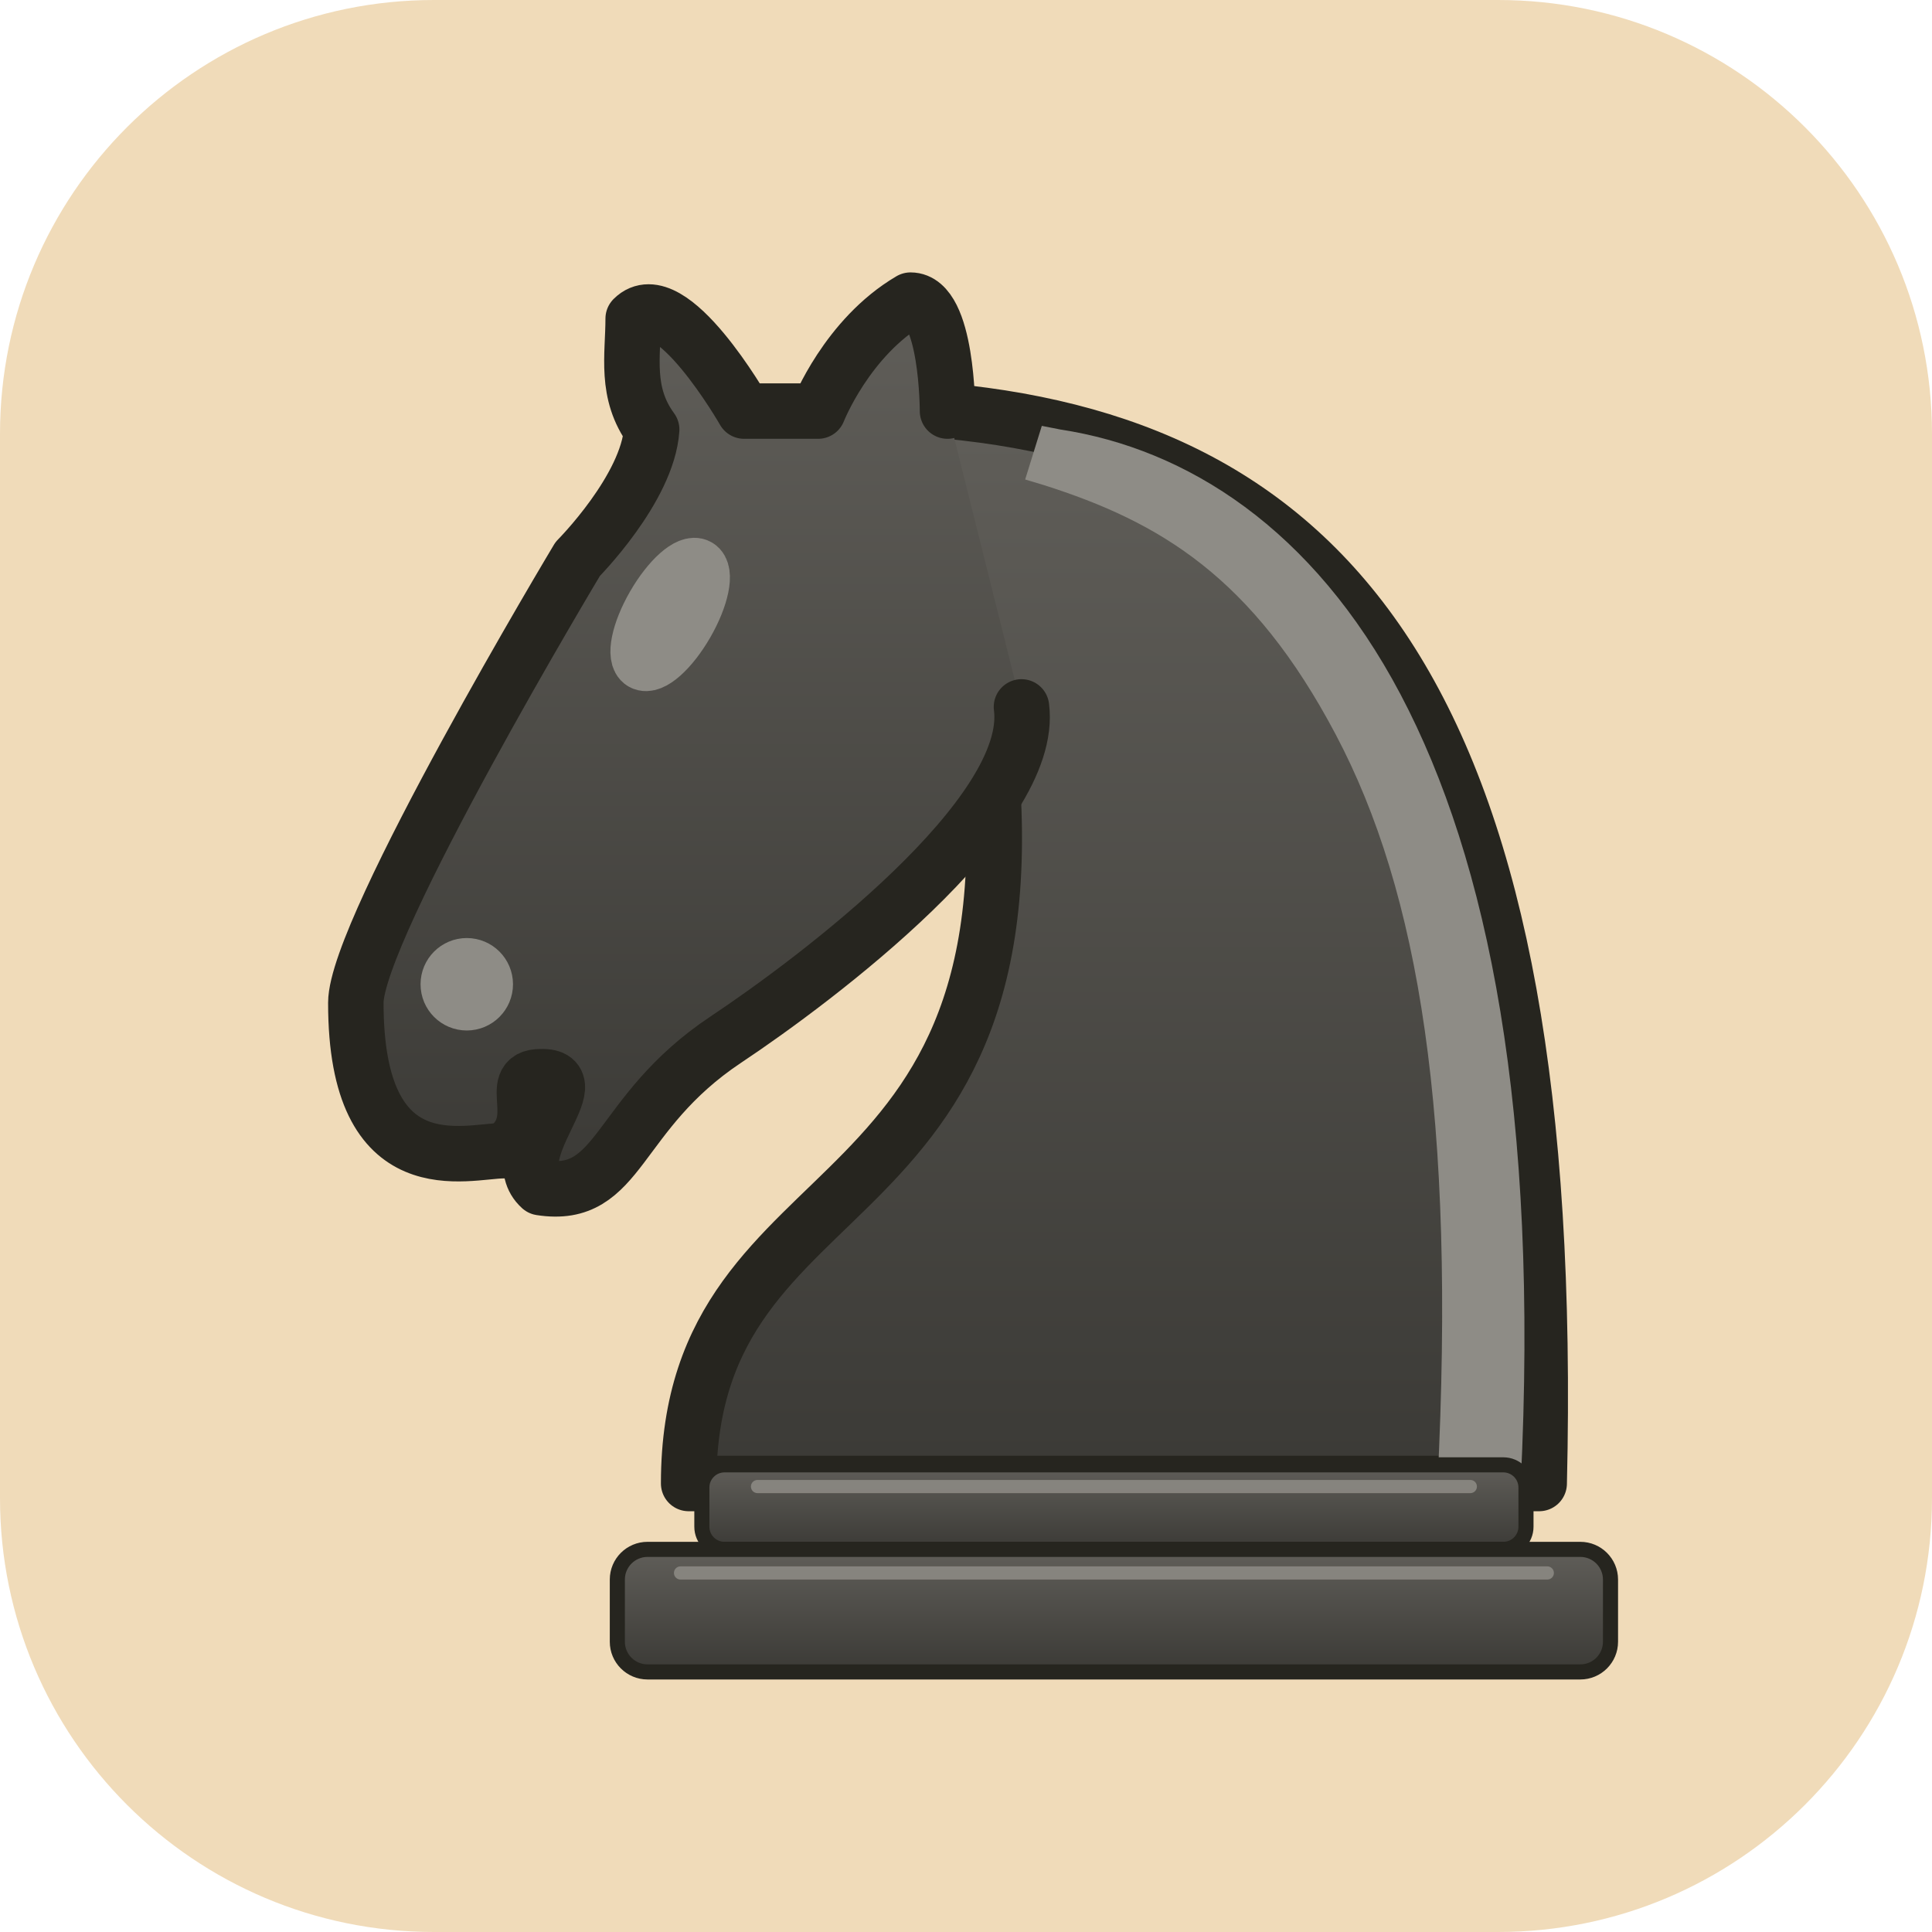
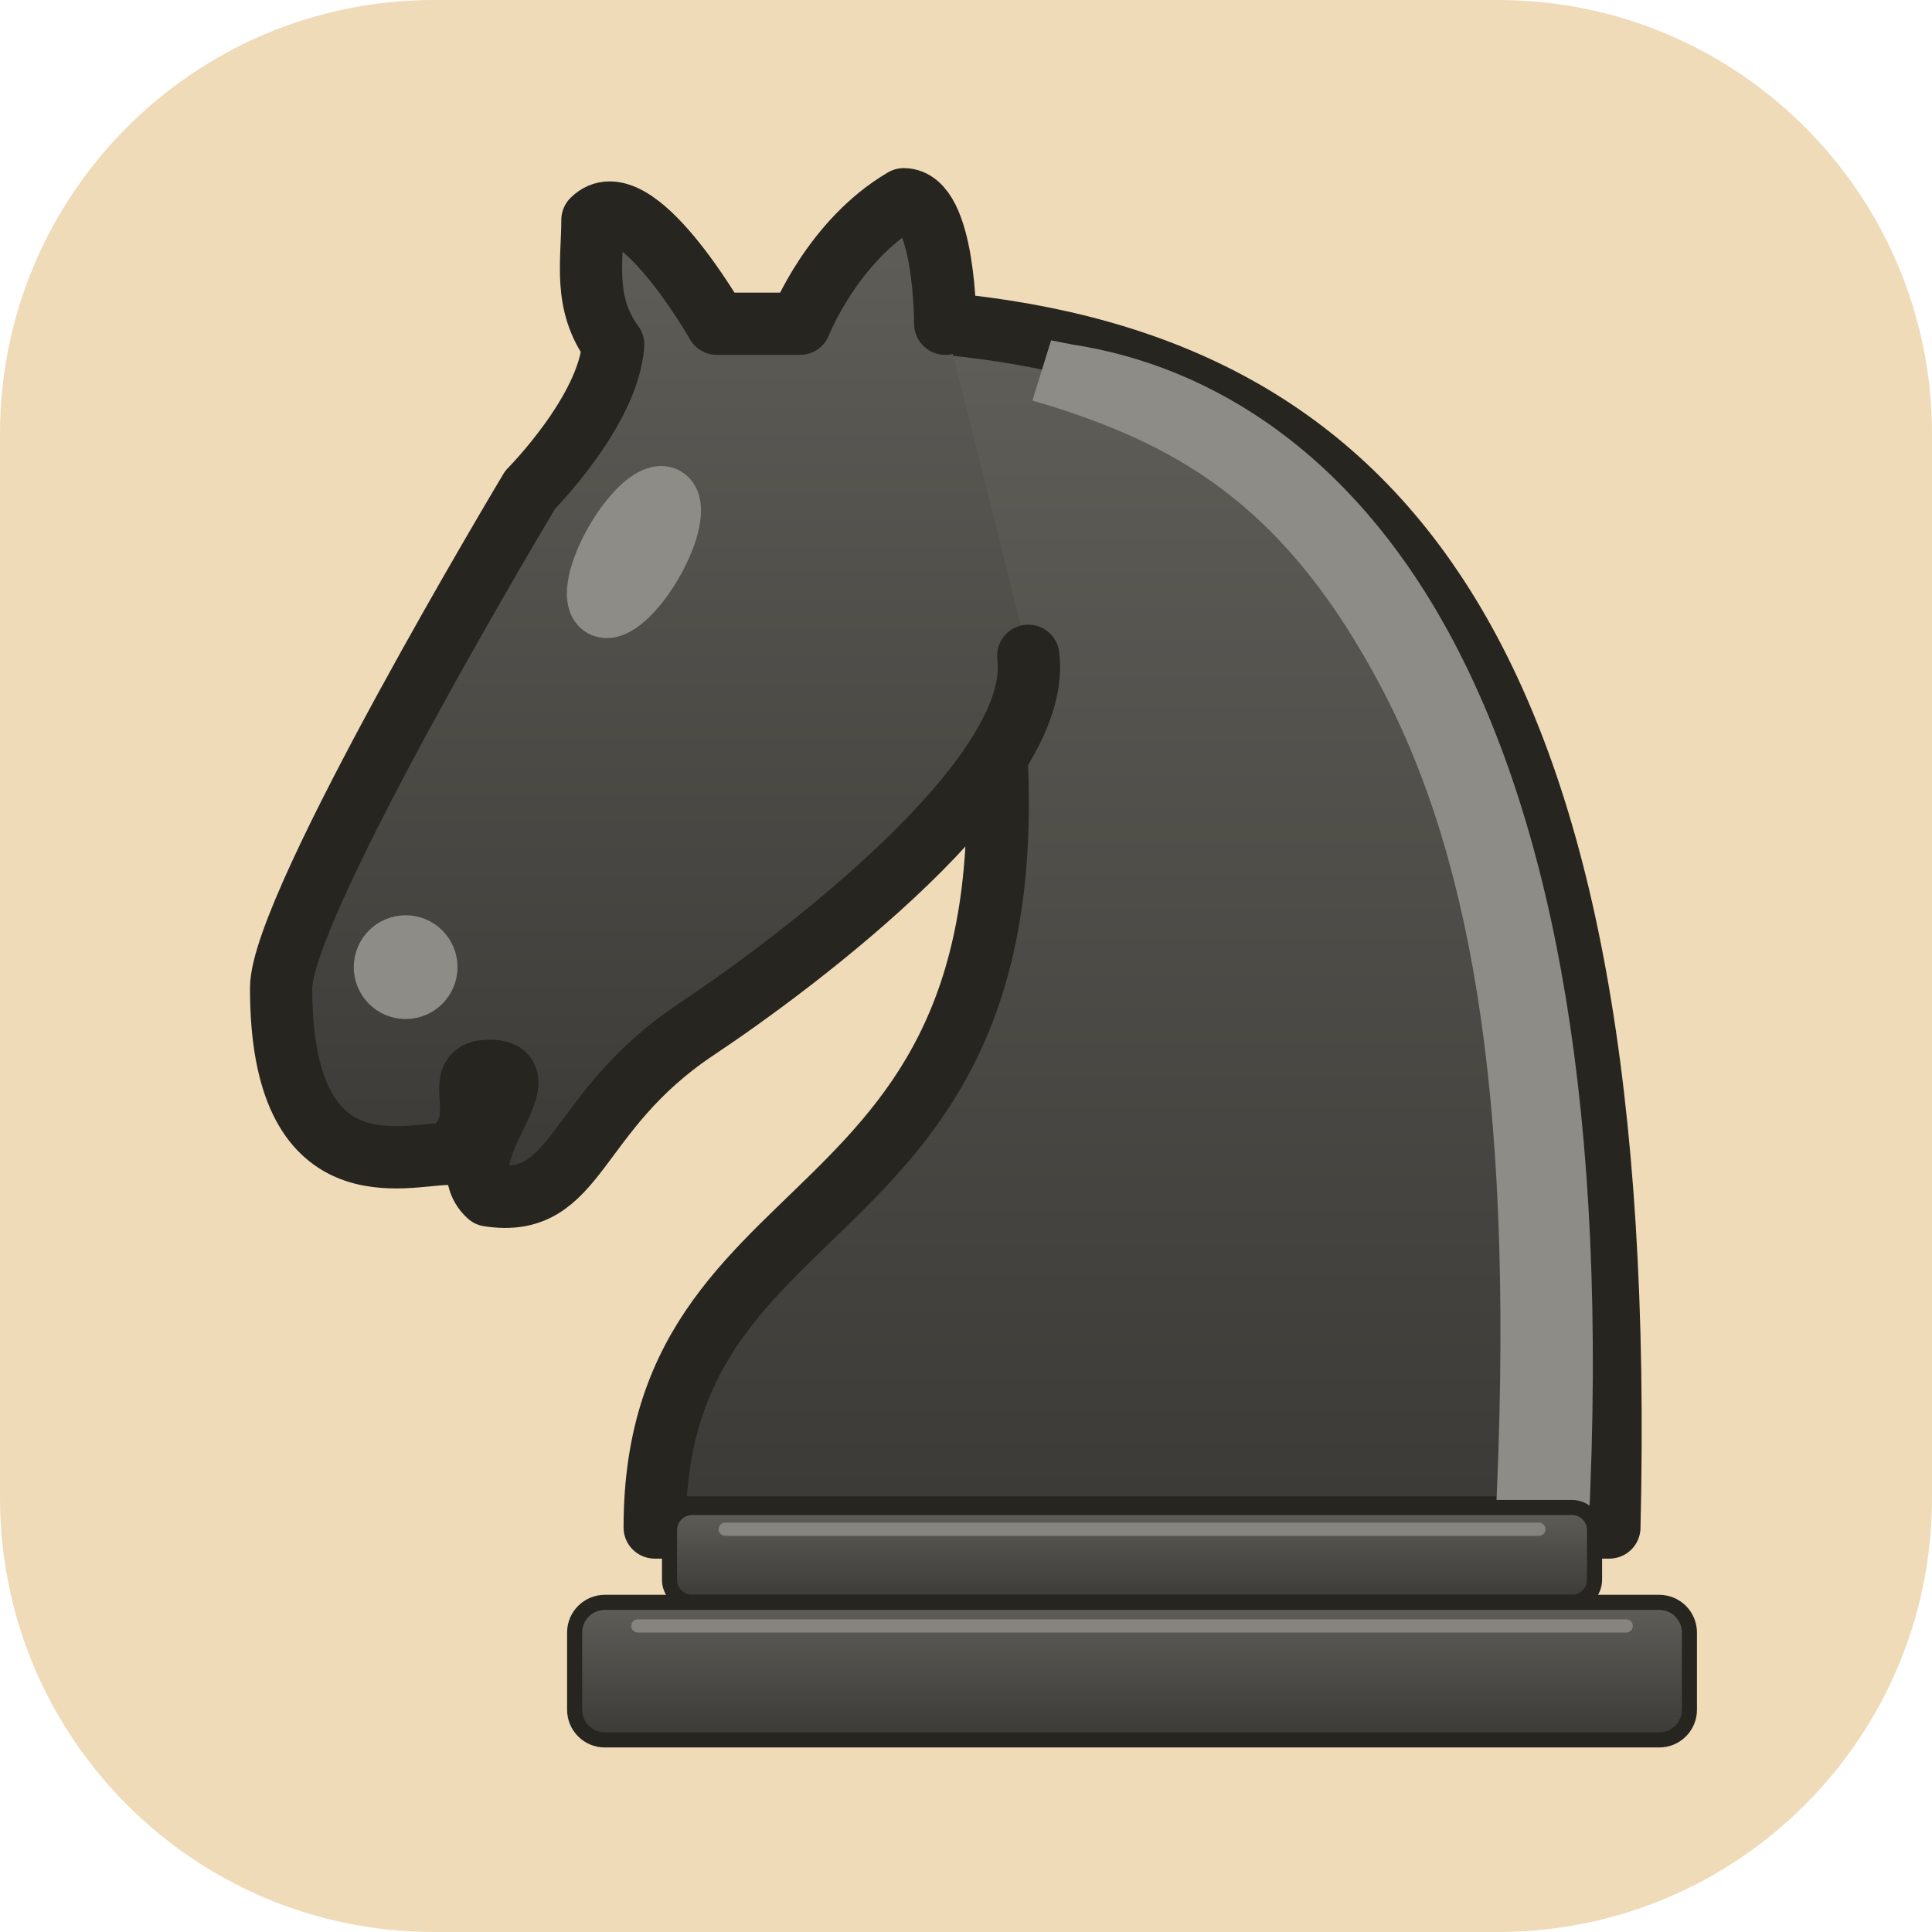
<svg xmlns="http://www.w3.org/2000/svg" width="1024" height="1024" viewBox="0 0 1024 1024">
  <defs>
    <linearGradient id="baseg" x1="0" y1="0" x2="0" y2="1">
      <stop offset="0" stop-color="#605e59" />
      <stop offset="1" stop-color="#3b3a36" />
    </linearGradient>
  </defs>
  <rect x="0" y="0" width="1024" height="1024" rx="230" fill="#f0dbb9" />
-   <g transform="translate(71.0, 16.0) scale(19.6)">
+   <g transform="translate(17.0, -55.0) scale(22)">
    <defs>
      <linearGradient id="body" x1="0" y1="0" x2="0" y2="1">
        <stop offset="0" stop-color="#605e59" />
        <stop offset="1" stop-color="#3b3a36" />
      </linearGradient>
    </defs>
    <g style="fill:none;fill-rule:evenodd;stroke:#26251f;stroke-width:1.5;stroke-linecap:round;stroke-linejoin:round" transform="translate(0,0.3)">
      <path d="M 22,10 C 32.5,11 38.5,18 38,39 L 15,39 C 15,30 25,32.5 23,18" style="fill:url(#body);" />
      <path d="M 24,18 C 24.38,20.91 18.45,25.37 16,27 C 13,29 13.18,31.34 11,31 C 9.958,30.06 12.41,27.96 11,28 C 10,28 11.19,29.23 10,30 C 9,30 5.997,31 6,26 C 6,24 12,14 12,14 C 12,14 13.89,12.1 14,10.5 C 13.27,9.506 13.5,8.5 13.5,7.5 C 14.5,6.5 16.5,10 16.5,10 L 18.5,10 C 18.5,10 19.28,8.008 21,7 C 22,7 22,10 22,10" style="fill:url(#body);" />
      <path d="M 9.5 25.5 A 0.5 0.5 0 1 1 8.5,25.5 A 0.5 0.5 0 1 1 9.5 25.5 z" style="fill:#8e8c86;stroke:#8e8c86;" />
      <path d="M 15 15.5 A 0.5 1.5 0 1 1  14,15.5 A 0.5 1.5 0 1 1  15 15.5 z" transform="matrix(0.866,0.5,-0.5,0.866,9.693,-5.173)" style="fill:#8e8c86;stroke:#8e8c86;" />
      <path d="M 24.55,10.4 L 24.1,11.85 L 24.6,12 C 27.75,13 30.25,14.49 32.5,18.75 C 34.75,23.01 35.75,29.06 35.25,39 L 35.2,39.5 L 37.45,39.5 L 37.5,39 C 38,28.94 36.62,22.15 34.25,17.66 C 31.88,13.17 28.46,11.02 25.06,10.5 L 24.55,10.4 z" style="fill:#8e8c86;stroke:none;" />
    </g>
  </g>
  <g stroke="#26251f" stroke-width="8" stroke-linejoin="round">
-     <rect x="372" y="776.4" width="436.8" height="44.8" rx="12" fill="url(#baseg)" />
-     <rect x="327.2" y="821.2" width="526.4" height="64.96" rx="16" fill="url(#baseg)" />
+     <rect x="354.857" y="799" width="490.286" height="50.286" rx="12" fill="url(#baseg)" />
+     <rect x="304.571" y="849.286" width="590.857" height="72.914" rx="16" fill="url(#baseg)" />
  </g>
-   <rect x="398" y="784.4" width="384.8" height="7" rx="3.5" fill="#8e8c86" opacity="0.85" />
-   <rect x="357.2" y="830.2" width="466.4" height="7" rx="3.5" fill="#8e8c86" opacity="0.85" />
+   <rect x="380.857" y="807" width="438.286" height="7" rx="3.5" fill="#8e8c86" opacity="0.85" />
+   <rect x="334.571" y="858.286" width="530.857" height="7" rx="3.5" fill="#8e8c86" opacity="0.85" />
</svg>
